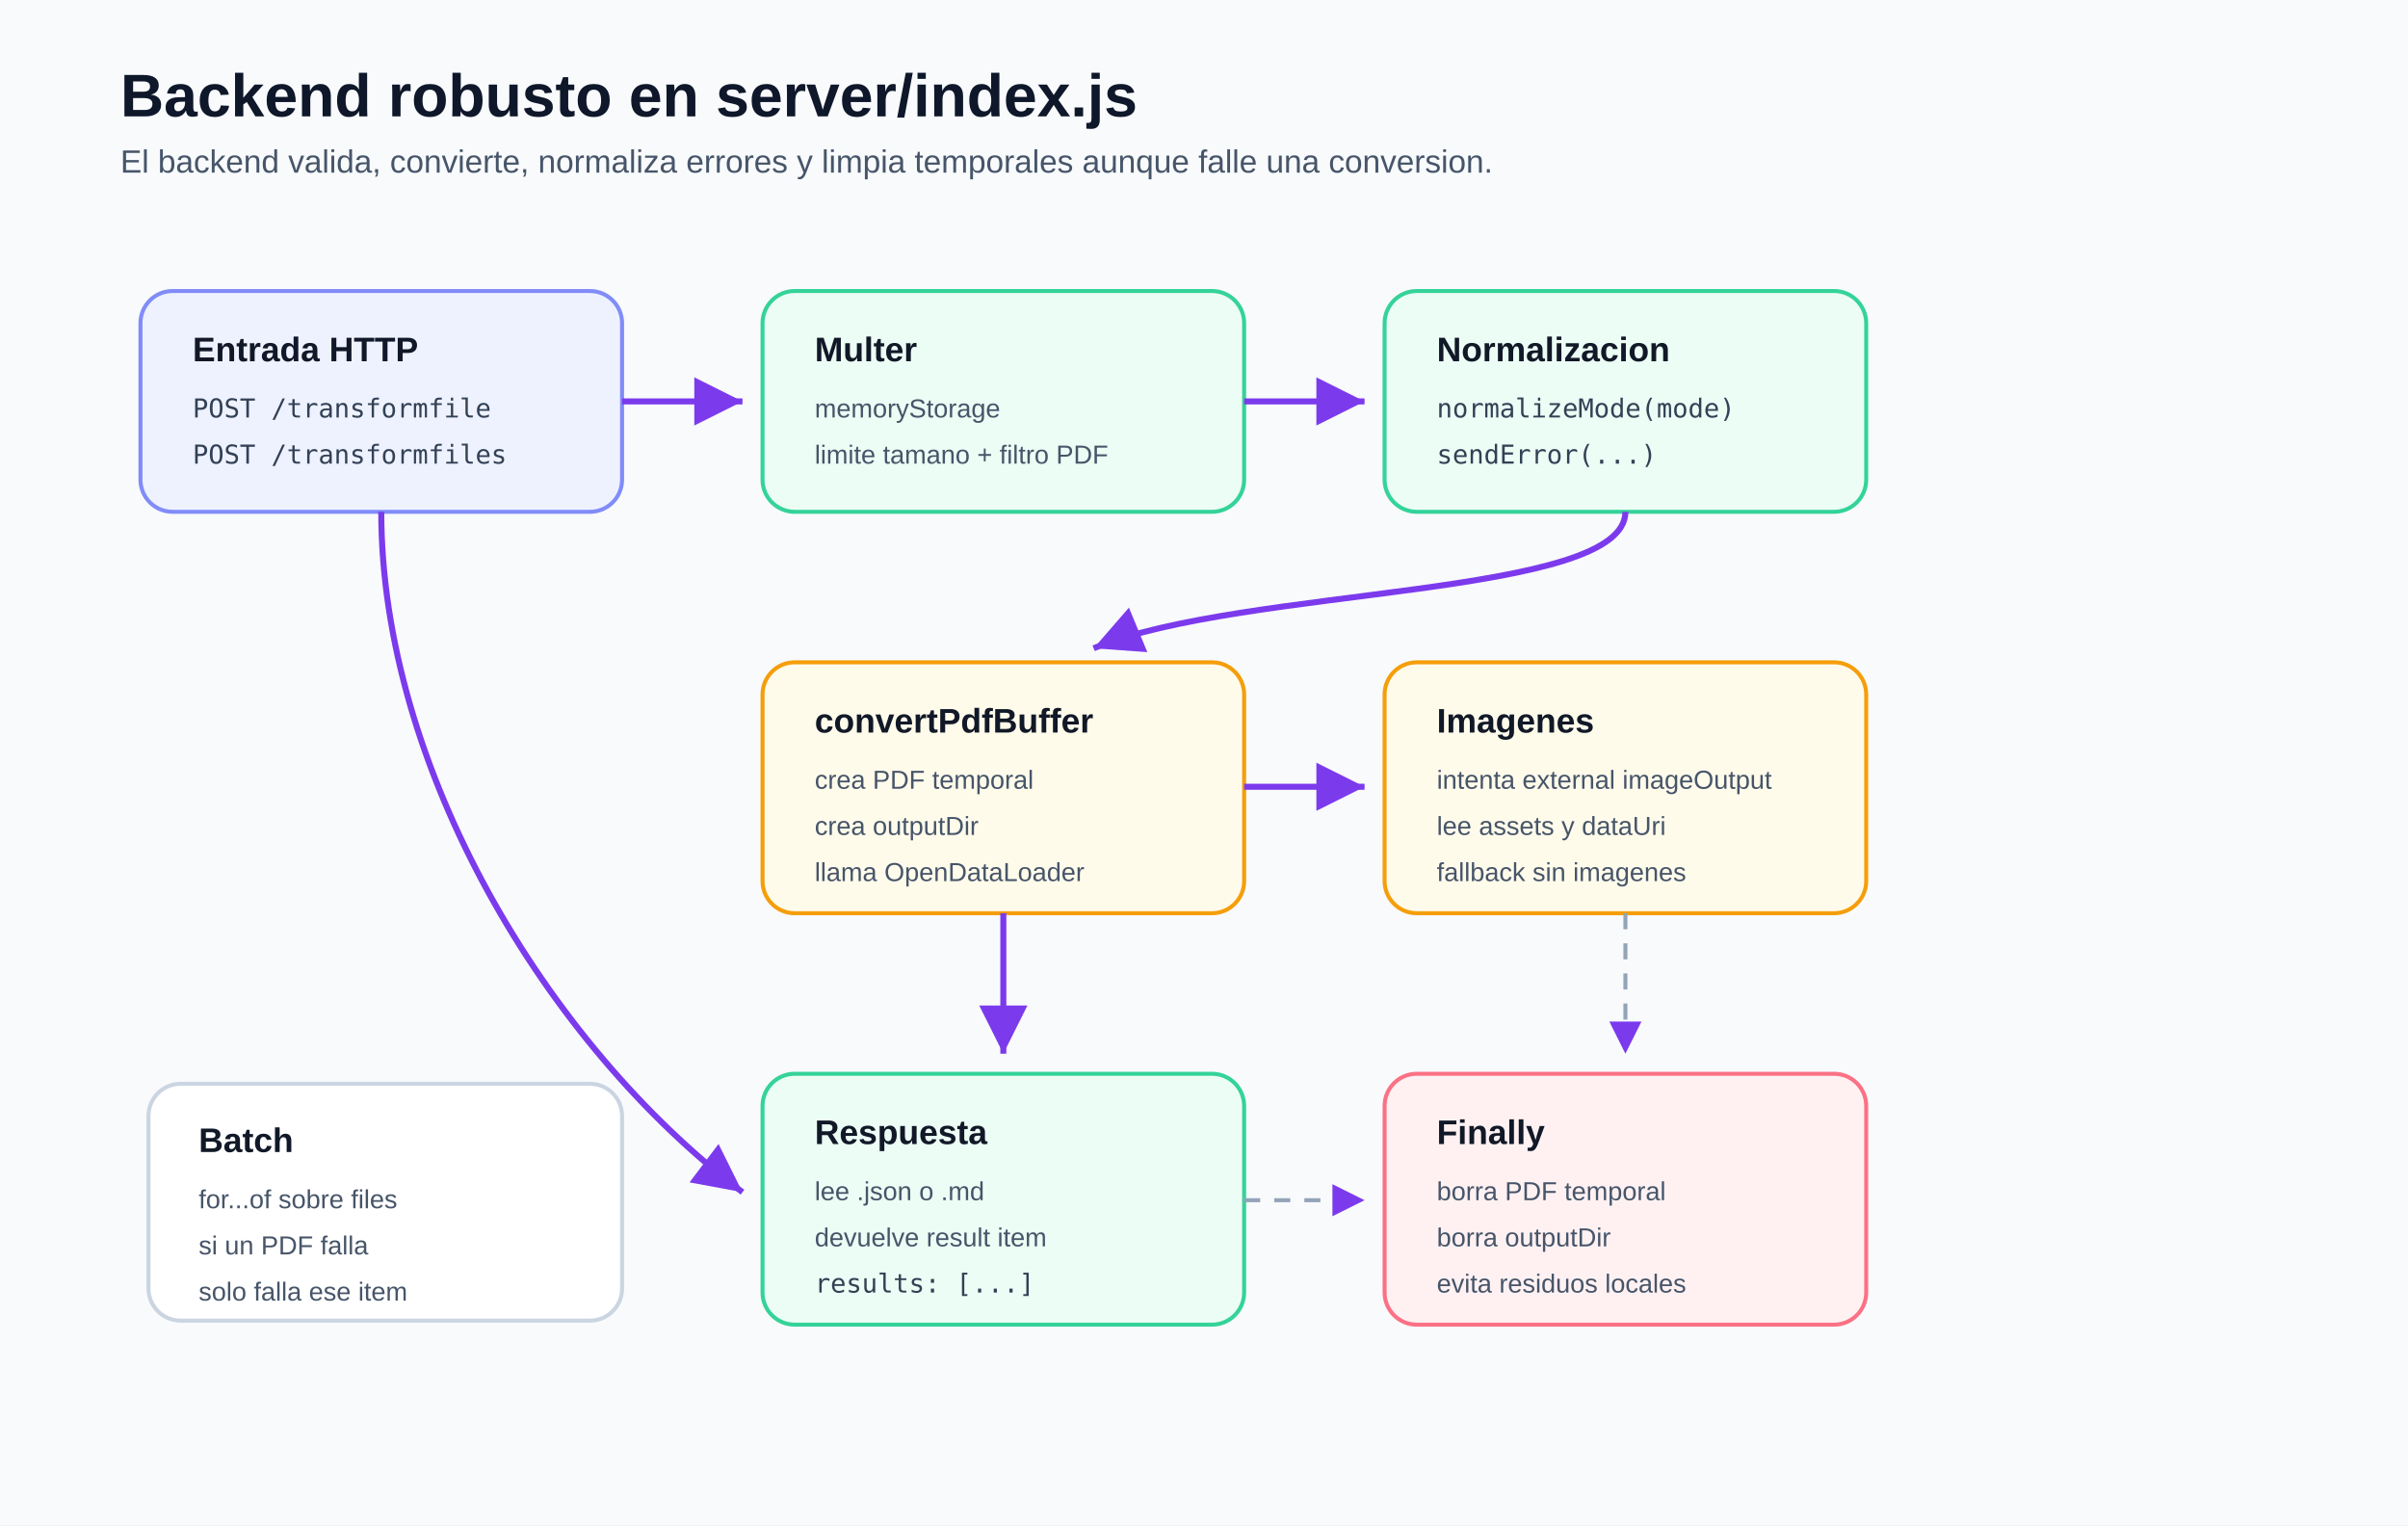
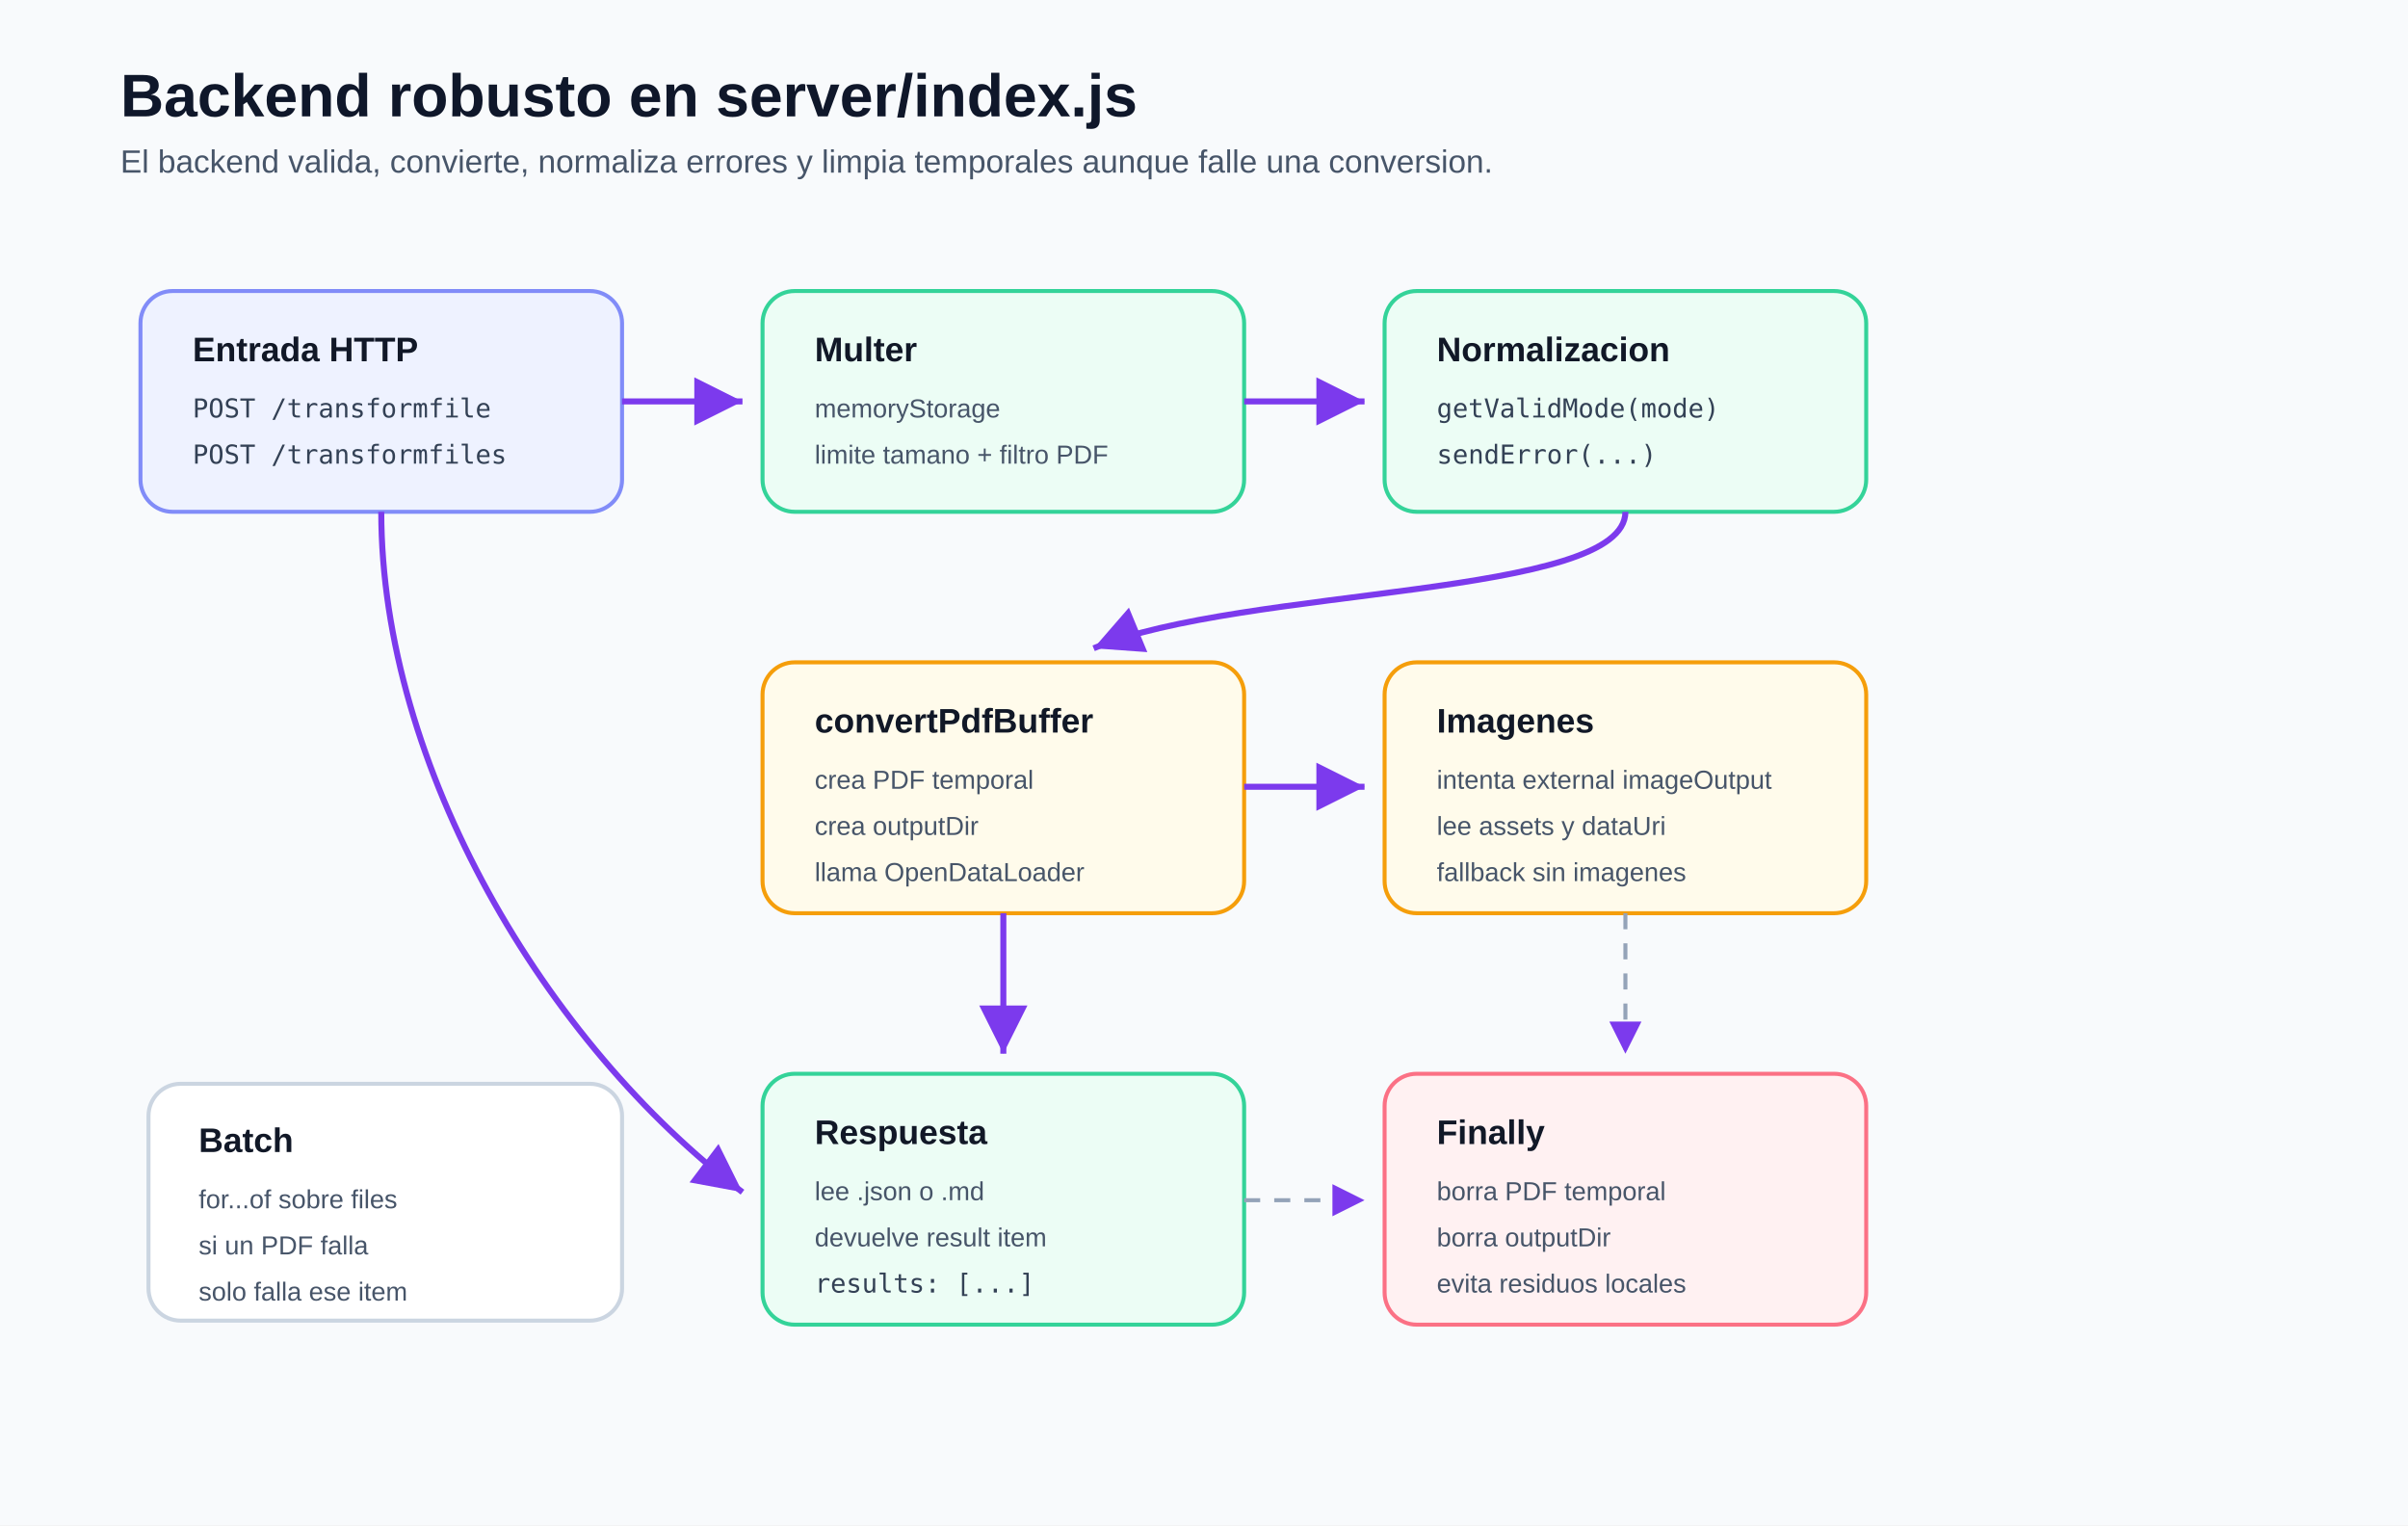
<svg xmlns="http://www.w3.org/2000/svg" width="1200" height="760" viewBox="0 0 1200 760" role="img" aria-labelledby="title desc">
  <defs>
    <marker id="arrow" markerWidth="12" markerHeight="12" refX="10" refY="6" orient="auto">
      <path d="M2,2 L10,6 L2,10 Z" fill="#7c3aed" />
    </marker>
    <style>
      .bg { fill: #f8fafc; }
      .title { font: 700 30px Arial, sans-serif; fill: #0f172a; }
      .subtitle { font: 400 16px Arial, sans-serif; fill: #475569; }
      .node { fill: white; stroke: #cbd5e1; stroke-width: 2; rx: 16; }
      .api { fill: #eef2ff; stroke: #818cf8; }
      .safe { fill: #ecfdf5; stroke: #34d399; }
      .warn { fill: #fffbeb; stroke: #f59e0b; }
      .danger { fill: #fff1f2; stroke: #fb7185; }
      .label { font: 700 17px Arial, sans-serif; fill: #111827; }
      .body { font: 400 13px Arial, sans-serif; fill: #475569; }
      .mono { font: 400 13px Consolas, monospace; fill: #334155; }
      .arrow { stroke: #7c3aed; stroke-width: 3; fill: none; marker-end: url(#arrow); }
      .dash { stroke: #94a3b8; stroke-width: 2; stroke-dasharray: 8 7; fill: none; marker-end: url(#arrow); }
    </style>
  </defs>
  <rect class="bg" width="1200" height="760" />
  <text x="60" y="58" class="title">Backend robusto en server/index.js</text>
  <text x="60" y="86" class="subtitle">El backend valida, convierte, normaliza errores y limpia temporales aunque falle una conversion.</text>
  <rect x="70" y="145" width="240" height="110" class="node api" />
  <text x="96" y="180" class="label">Entrada HTTP</text>
  <text x="96" y="208" class="mono">POST /transformfile</text>
  <text x="96" y="231" class="mono">POST /transformfiles</text>
  <rect x="380" y="145" width="240" height="110" class="node safe" />
  <text x="406" y="180" class="label">Multer</text>
  <text x="406" y="208" class="body">memoryStorage</text>
  <text x="406" y="231" class="body">limite tamano + filtro PDF</text>
  <rect x="690" y="145" width="240" height="110" class="node safe" />
  <text x="716" y="180" class="label">Normalizacion</text>
-   <text x="716" y="208" class="mono">normalizeMode(mode)</text>
+   <text x="716" y="208" class="mono">getValidMode(mode)</text>
  <text x="716" y="231" class="mono">sendError(...)</text>
  <rect x="380" y="330" width="240" height="125" class="node warn" />
  <text x="406" y="365" class="label">convertPdfBuffer</text>
  <text x="406" y="393" class="body">crea PDF temporal</text>
  <text x="406" y="416" class="body">crea outputDir</text>
  <text x="406" y="439" class="body">llama OpenDataLoader</text>
  <rect x="690" y="330" width="240" height="125" class="node warn" />
  <text x="716" y="365" class="label">Imagenes</text>
  <text x="716" y="393" class="body">intenta external imageOutput</text>
  <text x="716" y="416" class="body">lee assets y dataUri</text>
  <text x="716" y="439" class="body">fallback sin imagenes</text>
  <rect x="380" y="535" width="240" height="125" class="node safe" />
  <text x="406" y="570" class="label">Respuesta</text>
  <text x="406" y="598" class="body">lee .json o .md</text>
  <text x="406" y="621" class="body">devuelve result item</text>
  <text x="406" y="644" class="mono">results: [...]</text>
  <rect x="690" y="535" width="240" height="125" class="node danger" />
  <text x="716" y="570" class="label">Finally</text>
  <text x="716" y="598" class="body">borra PDF temporal</text>
  <text x="716" y="621" class="body">borra outputDir</text>
  <text x="716" y="644" class="body">evita residuos locales</text>
  <path class="arrow" d="M310 200 H370" />
  <path class="arrow" d="M620 200 H680" />
  <path class="arrow" d="M810 255 C810 298 620 292 545 323" />
  <path class="arrow" d="M620 392 H680" />
  <path class="arrow" d="M500 455 V525" />
  <path class="dash" d="M810 455 V525" />
  <path class="dash" d="M620 598 H680" />
  <rect x="74" y="540" width="236" height="118" class="node" />
  <text x="99" y="574" class="label">Batch</text>
  <text x="99" y="602" class="body">for...of sobre files</text>
  <text x="99" y="625" class="body">si un PDF falla</text>
  <text x="99" y="648" class="body">solo falla ese item</text>
  <path class="arrow" d="M190 255 C190 382 272 520 370 594" />
</svg>
